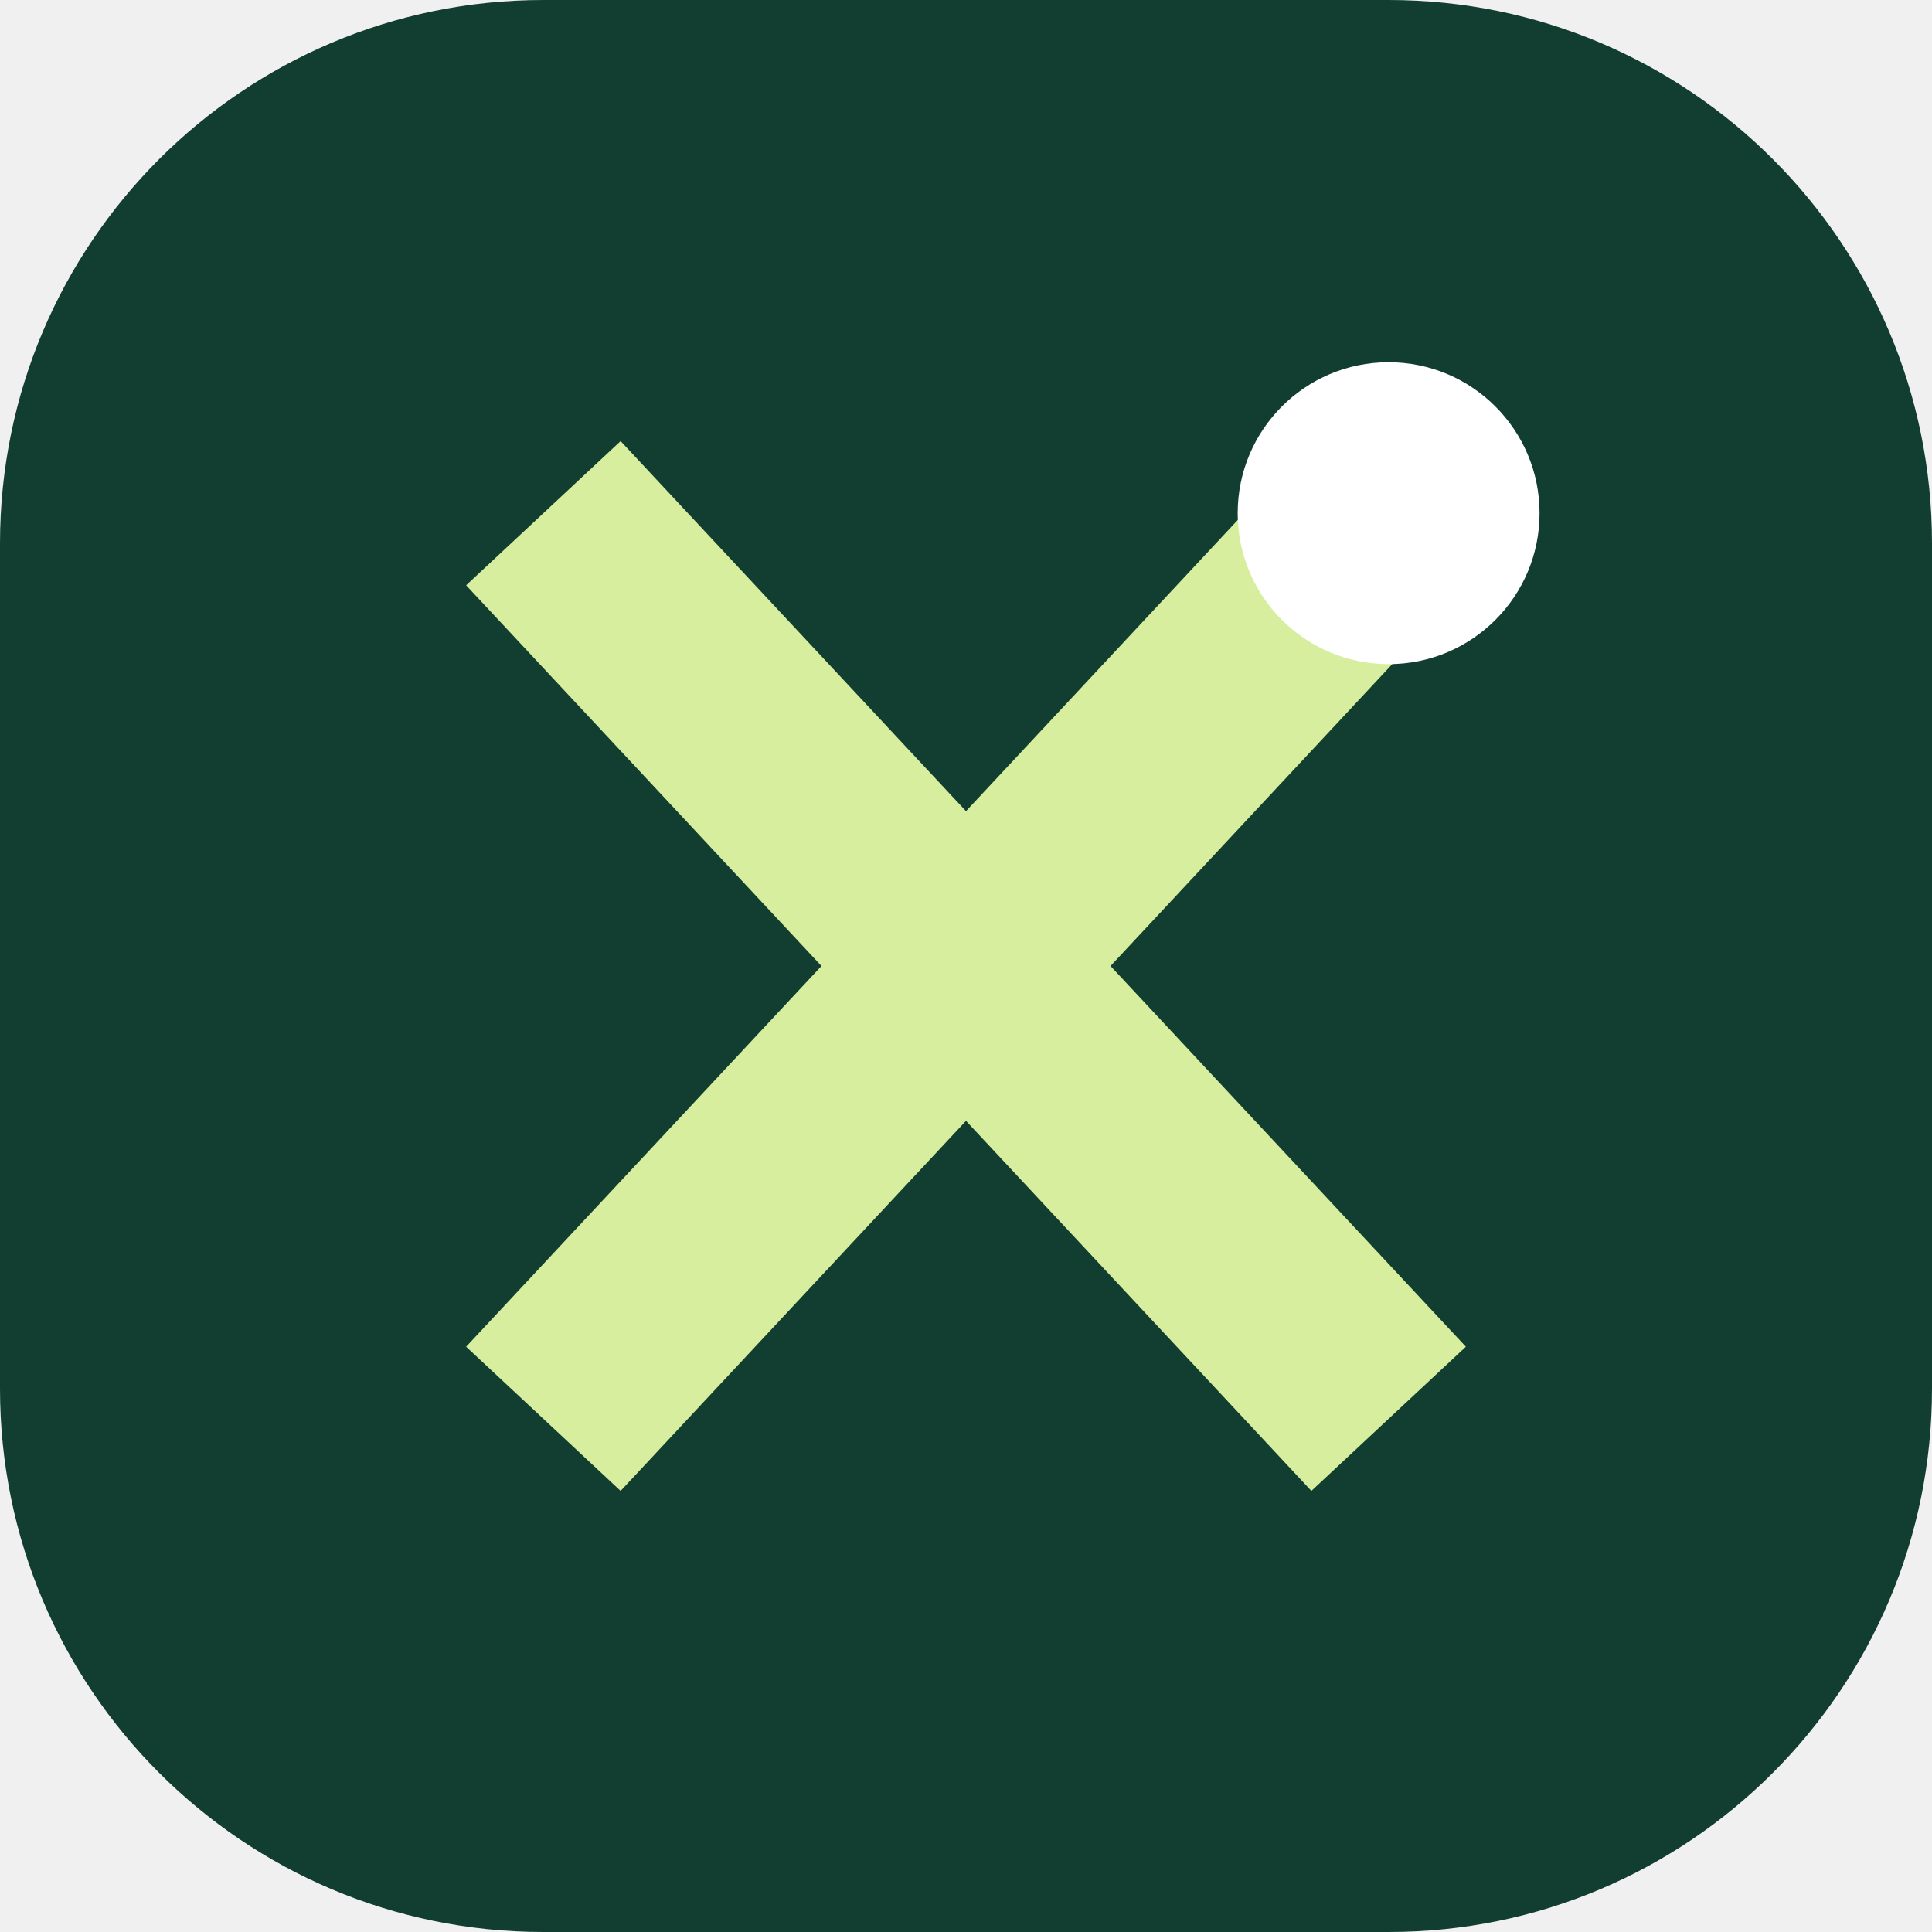
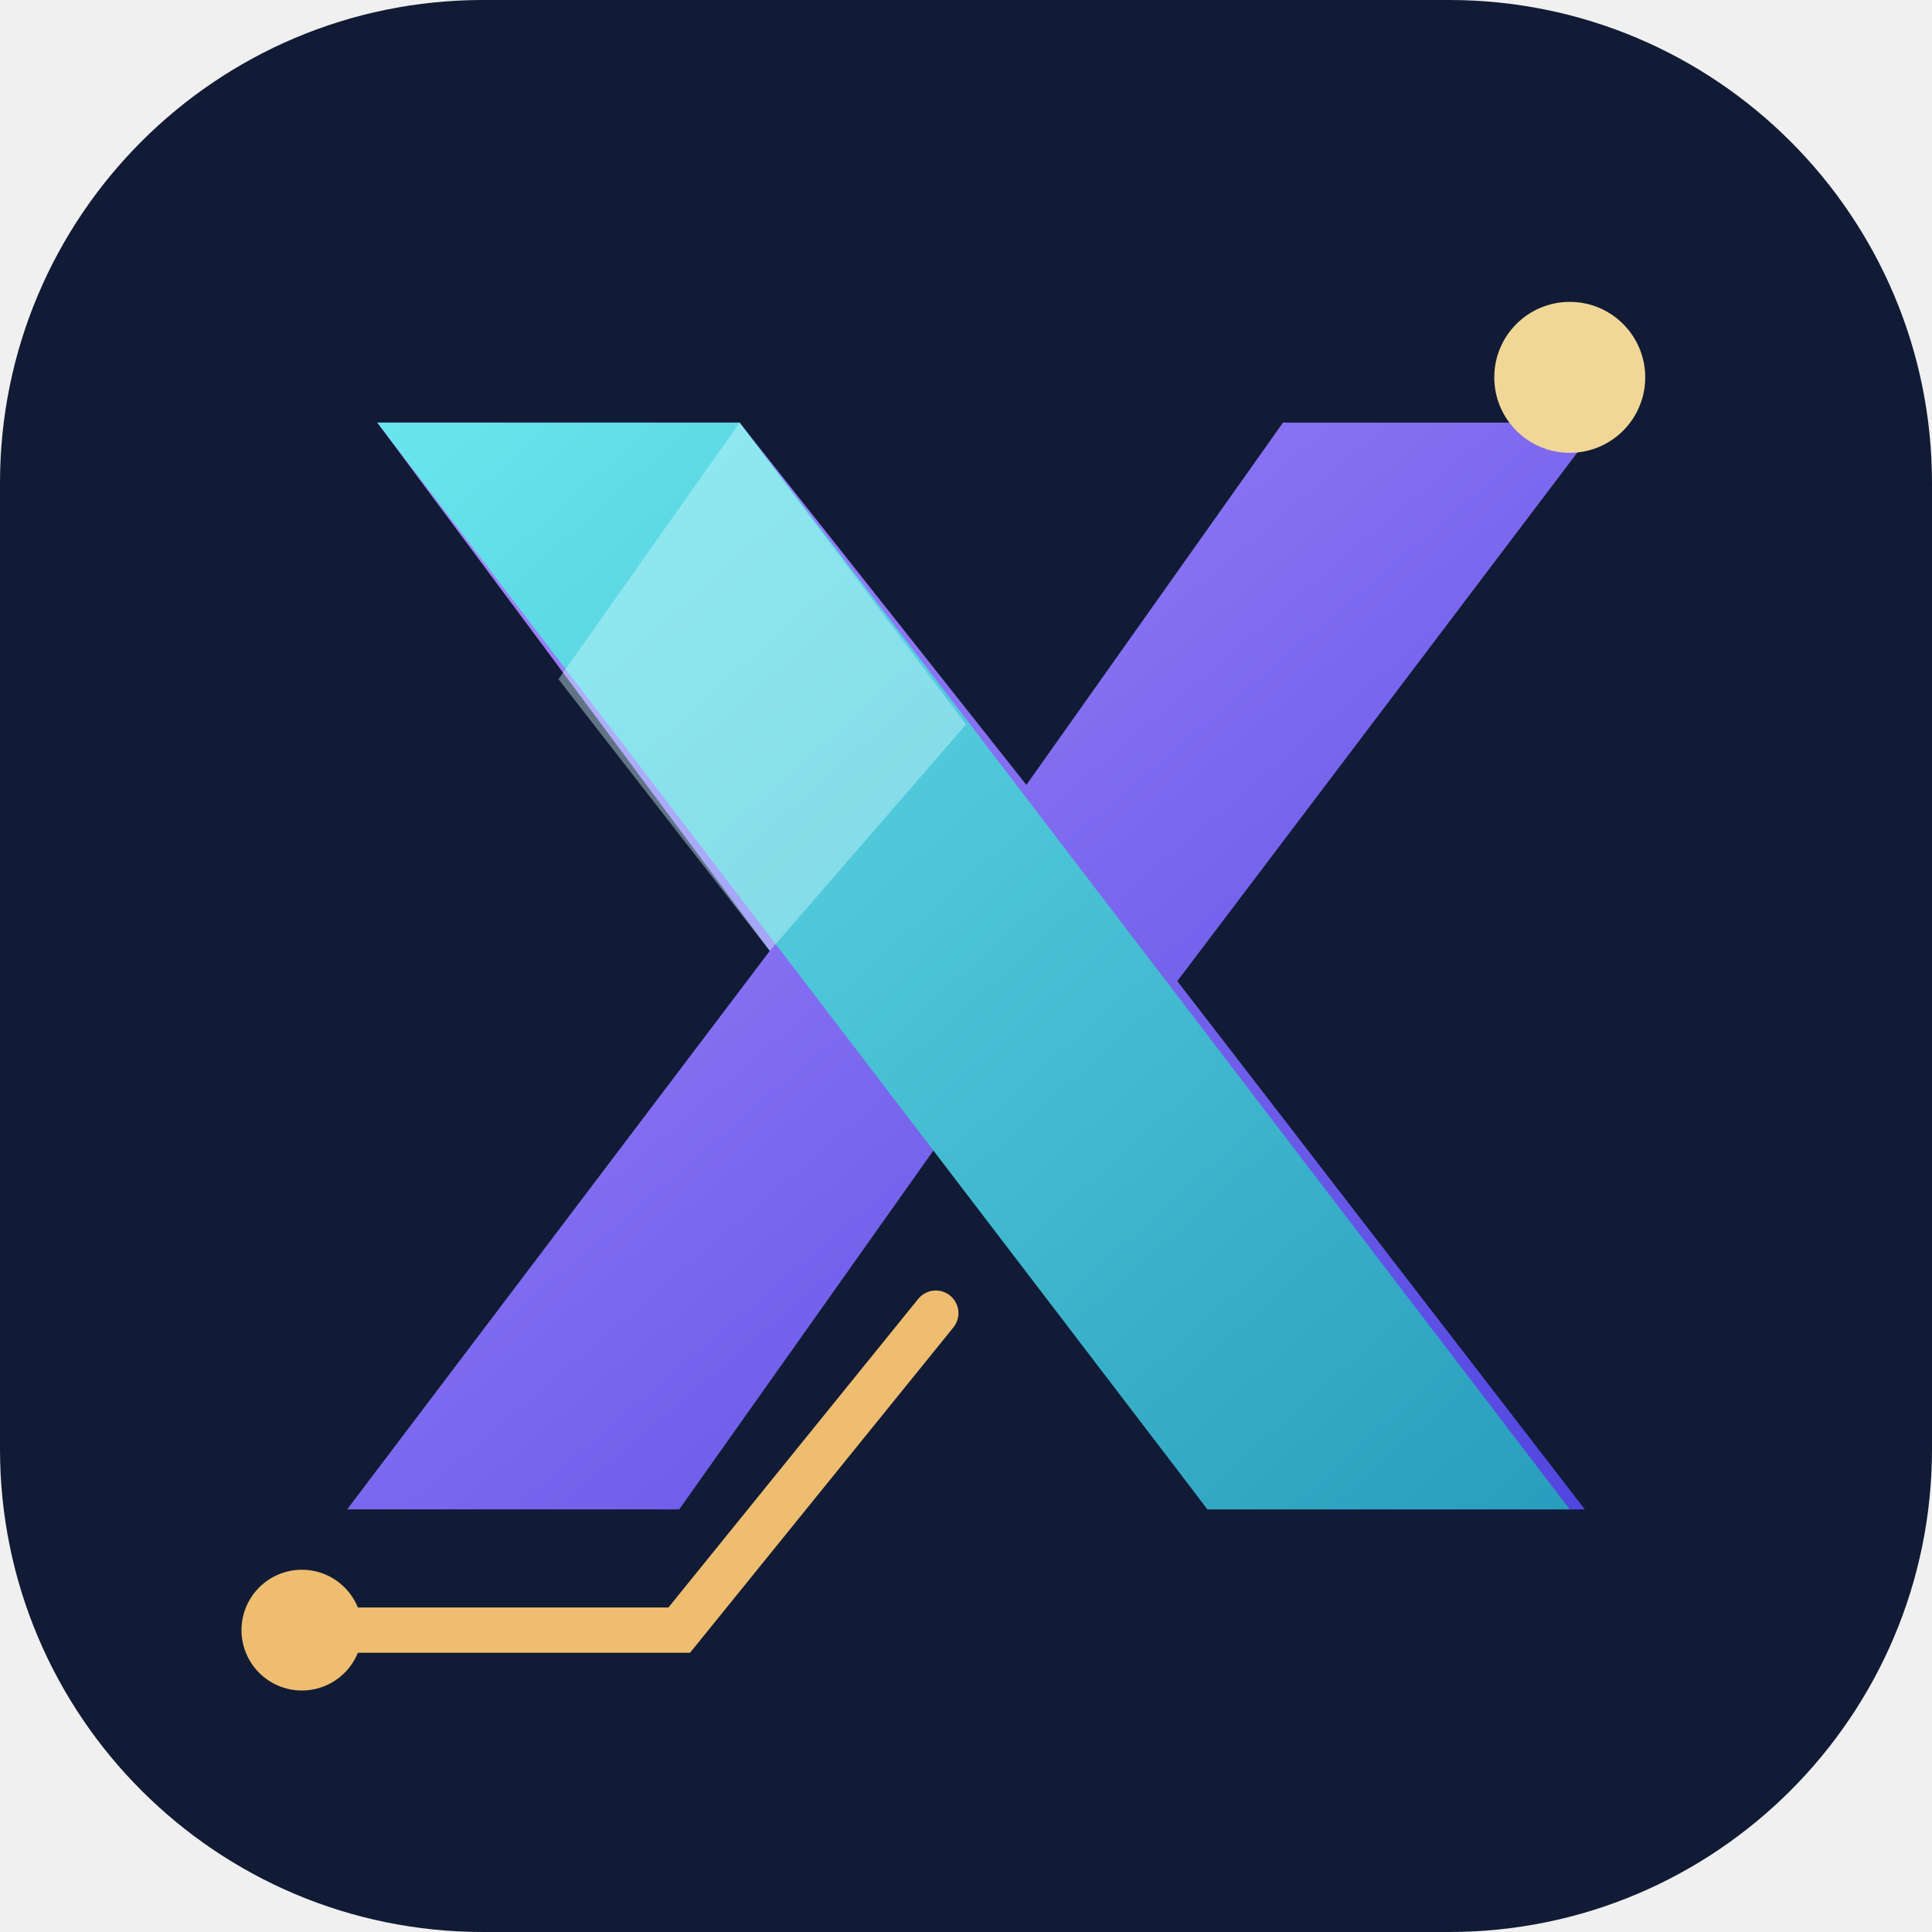
- <svg xmlns="http://www.w3.org/2000/svg" viewBox="0 0 64 64">
-   <rect width="64" height="64" rx="18" fill="#123e32" />
-   <path d="M18 17l28 30M46 17L18 47" fill="none" stroke="#d6ee9d" stroke-width="7" />
-   <circle cx="46" cy="17" r="5" fill="#fff" />
+ <svg xmlns="http://www.w3.org/2000/svg" viewBox="0 0 128 128">
+   <defs>
+     <linearGradient id="a" x2="1" y2="1">
+       <stop stop-color="#a98cff" />
+       <stop offset="1" stop-color="#5045df" />
+     </linearGradient>
+     <linearGradient id="b" x2="1" y2="1">
+       <stop stop-color="#69e6ed" />
+       <stop offset="1" stop-color="#289dbd" />
+     </linearGradient>
+   </defs>
+   <rect width="128" height="128" rx="32" fill="#111b35" />
+   <path d="M25 28h24l19 24 17-24h21L78 65l27 35H80L62 76l-17 24H23l28-37z" fill="url(#a)" />
+   <path d="M25 28h24l55 72H80z" fill="url(#b)" />
+   <path d="M49 28l15 20-13 15-14-18z" fill="#d6f9ff" opacity=".4" />
+   <path d="M20 108h25l17-21" fill="none" stroke="#efbd70" stroke-width="3" stroke-linecap="round" />
+   <circle cx="20" cy="108" r="4" fill="#efbd70" />
+   <circle cx="104" cy="25" r="5" fill="#f1d797" />
</svg>
